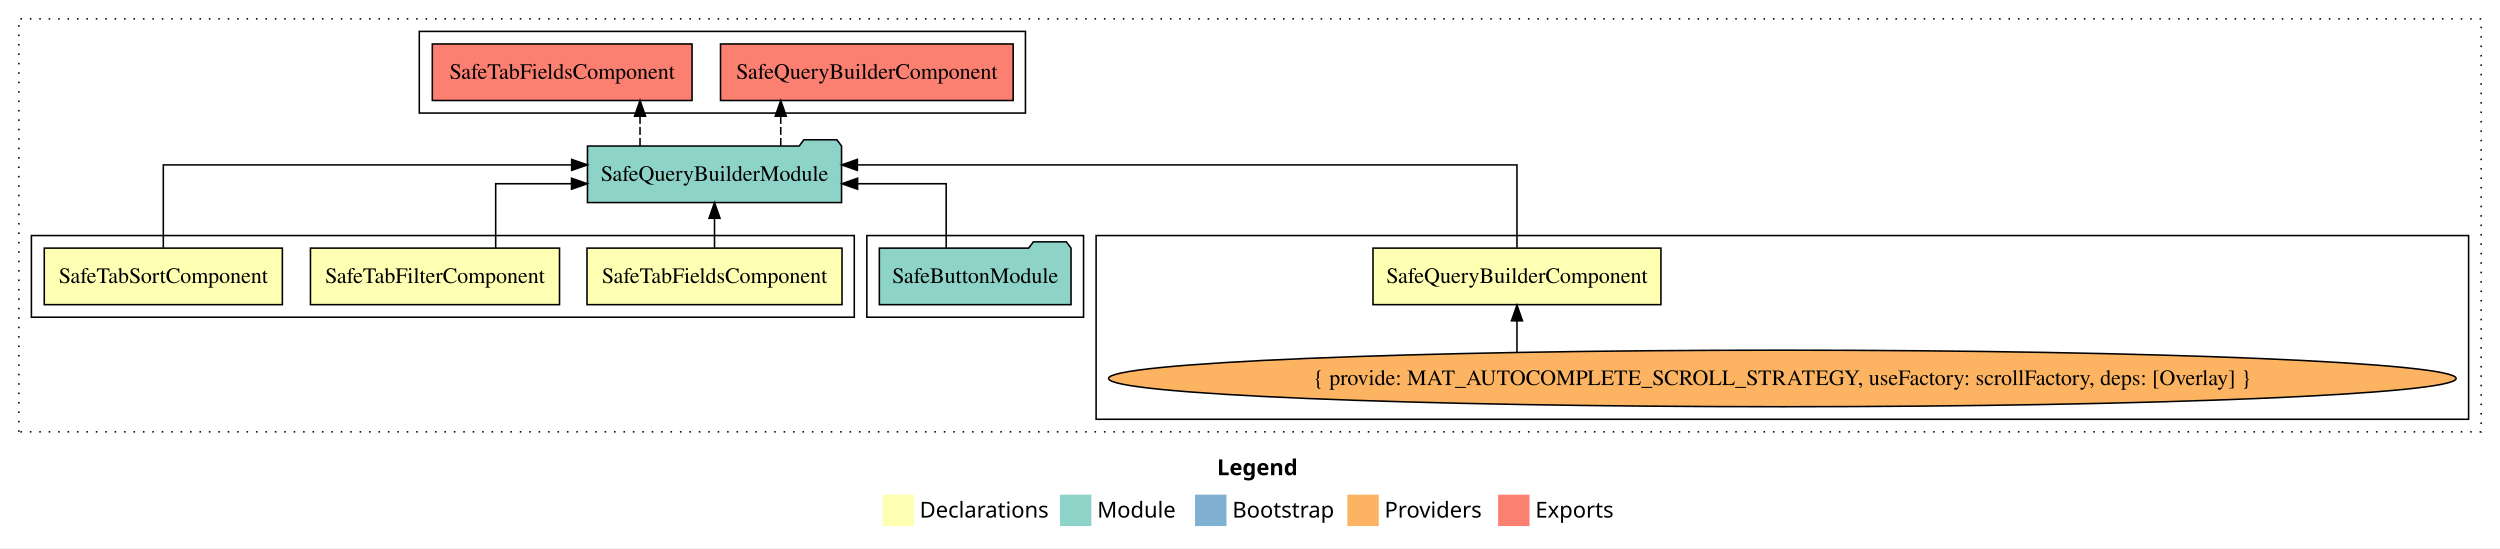
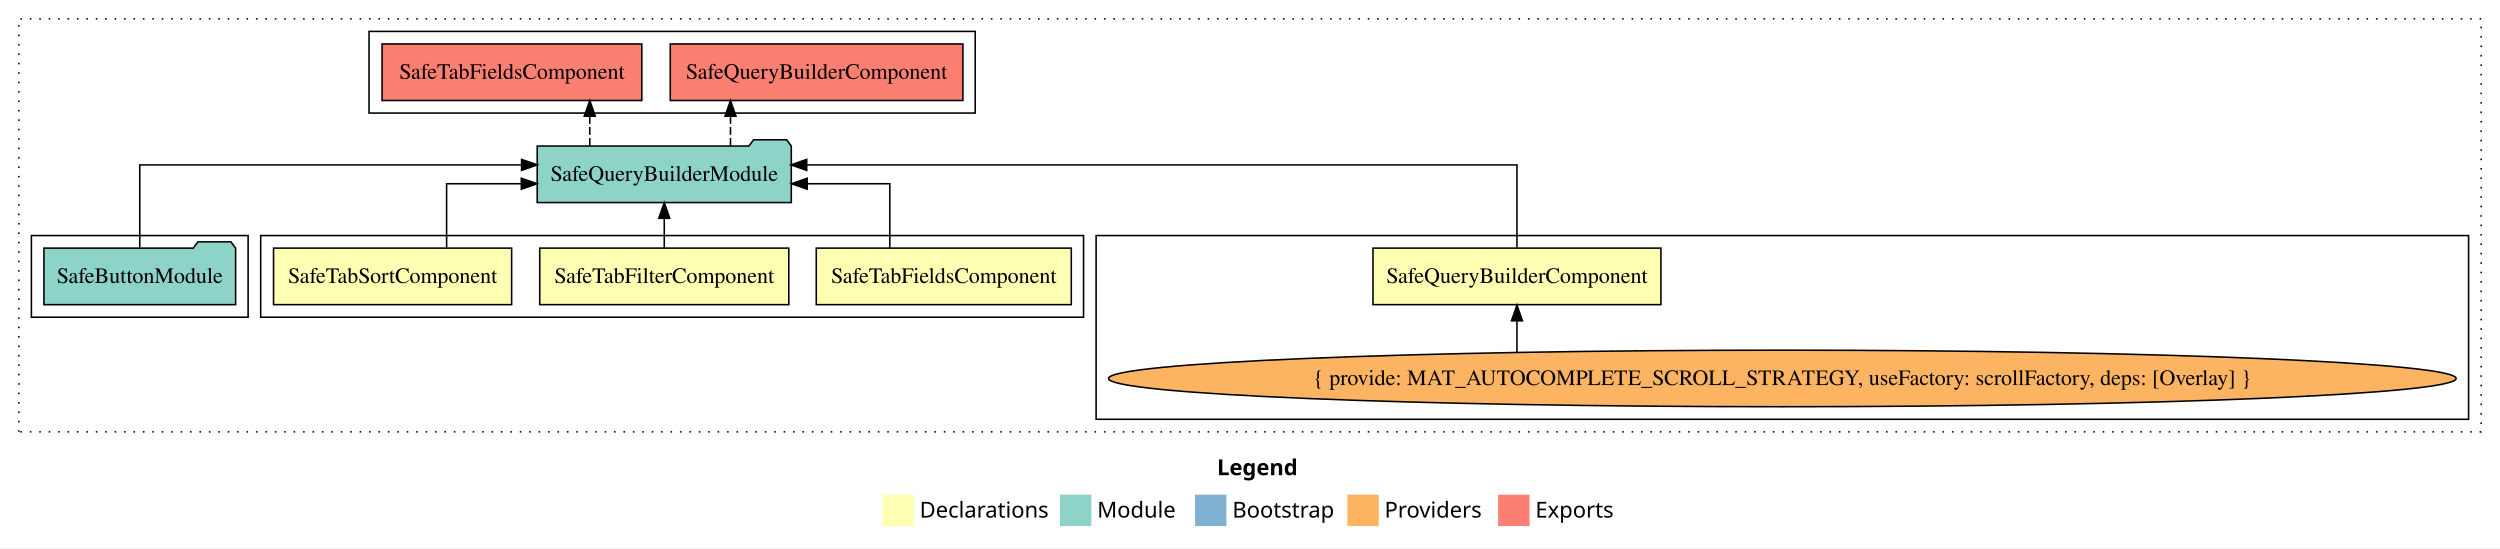
<svg xmlns="http://www.w3.org/2000/svg" width="1592pt" height="349pt" viewBox="0.00 0.00 1592.00 349.00">
  <g id="graph0" class="graph" transform="scale(1 1) rotate(0) translate(4 345)">
    <polygon fill="white" stroke="transparent" points="-4,4 -4,-345 1588,-345 1588,4 -4,4" />
    <text text-anchor="start" x="771.01" y="-42.4" font-family="sans-serif" font-weight="bold" font-size="14.00">Legend</text>
    <polygon fill="#ffffb3" stroke="transparent" points="558,-10 558,-30 578,-30 578,-10 558,-10" />
    <text text-anchor="start" x="581.63" y="-15.4" font-family="sans-serif" font-size="14.00">  Declarations</text>
    <polygon fill="#8dd3c7" stroke="transparent" points="671,-10 671,-30 691,-30 691,-10 671,-10" />
    <text text-anchor="start" x="694.73" y="-15.4" font-family="sans-serif" font-size="14.00">  Module</text>
    <polygon fill="#80b1d3" stroke="transparent" points="757,-10 757,-30 777,-30 777,-10 757,-10" />
    <text text-anchor="start" x="780.78" y="-15.4" font-family="sans-serif" font-size="14.00">  Bootstrap</text>
    <polygon fill="#fdb462" stroke="transparent" points="854,-10 854,-30 874,-30 874,-10 854,-10" />
    <text text-anchor="start" x="877.67" y="-15.4" font-family="sans-serif" font-size="14.00">  Providers</text>
    <polygon fill="#fb8072" stroke="transparent" points="950,-10 950,-30 970,-30 970,-10 950,-10" />
    <text text-anchor="start" x="973.73" y="-15.4" font-family="sans-serif" font-size="14.00">  Exports</text>
    <g id="clust1" class="cluster">
      <polygon fill="none" stroke="black" stroke-dasharray="1,5" points="8,-70 8,-333 1576,-333 1576,-70 8,-70" />
    </g>
    <g id="clust3" class="cluster">
      <polygon fill="none" stroke="black" points="694,-78 694,-195 1568,-195 1568,-78 694,-78" />
    </g>
-     <g id="clust7" class="cluster">
-       <polygon fill="none" stroke="black" points="548,-143 548,-195 686,-195 686,-143 548,-143" />
-     </g>
    <g id="clust2" class="cluster">
-       <polygon fill="none" stroke="black" points="16,-143 16,-195 540,-195 540,-143 16,-143" />
+       <polygon fill="none" stroke="black" points="162,-143 162,-195 686,-195 686,-143 162,-143" />
    </g>
    <g id="clust8" class="cluster">
-       <polygon fill="none" stroke="black" points="263,-273 263,-325 649,-325 649,-273 263,-273" />
+       <polygon fill="none" stroke="black" points="231,-273 231,-325 617,-325 617,-273 231,-273" />
+     </g>
+     <g id="clust7" class="cluster">
+       <polygon fill="none" stroke="black" points="16,-143 16,-195 154,-195 154,-143 16,-143" />
    </g>
    <g id="node1" class="node">
      <polygon fill="#ffffb3" stroke="black" points="1053.68,-187 870.32,-187 870.32,-151 1053.68,-151 1053.68,-187" />
      <text text-anchor="middle" x="962" y="-164.8" font-family="Times,serif" font-size="14.00">SafeQueryBuilderComponent</text>
    </g>
    <g id="node5" class="node">
-       <polygon fill="#8dd3c7" stroke="black" points="531.9,-252 528.9,-256 507.9,-256 504.9,-252 370.1,-252 370.1,-216 531.9,-216 531.9,-252" />
-       <text text-anchor="middle" x="451" y="-229.8" font-family="Times,serif" font-size="14.00">SafeQueryBuilderModule</text>
+       <polygon fill="#8dd3c7" stroke="black" points="499.9,-252 496.9,-256 475.9,-256 472.9,-252 338.1,-252 338.1,-216 499.9,-216 499.9,-252" />
+       <text text-anchor="middle" x="419" y="-229.8" font-family="Times,serif" font-size="14.00">SafeQueryBuilderModule</text>
    </g>
    <g id="edge1" class="edge">
-       <path fill="none" stroke="black" d="M962,-187.28C962,-208.32 962,-240 962,-240 962,-240 541.97,-240 541.97,-240" />
-       <polygon fill="black" stroke="black" points="541.97,-236.5 531.97,-240 541.97,-243.5 541.97,-236.5" />
+       <path fill="none" stroke="black" d="M962,-187.28C962,-208.32 962,-240 962,-240 962,-240 509.71,-240 509.71,-240" />
+       <polygon fill="black" stroke="black" points="509.71,-236.5 499.71,-240 509.71,-243.5 509.71,-236.5" />
    </g>
    <g id="node2" class="node">
-       <polygon fill="#ffffb3" stroke="black" points="532.2,-187 369.8,-187 369.8,-151 532.2,-151 532.2,-187" />
-       <text text-anchor="middle" x="451" y="-164.8" font-family="Times,serif" font-size="14.00">SafeTabFieldsComponent</text>
+       <polygon fill="#ffffb3" stroke="black" points="678.2,-187 515.8,-187 515.8,-151 678.2,-151 678.2,-187" />
+       <text text-anchor="middle" x="597" y="-164.8" font-family="Times,serif" font-size="14.00">SafeTabFieldsComponent</text>
    </g>
    <g id="edge3" class="edge">
-       <path fill="none" stroke="black" d="M451,-187.11C451,-187.11 451,-205.99 451,-205.99" />
-       <polygon fill="black" stroke="black" points="447.5,-205.99 451,-215.99 454.5,-205.99 447.5,-205.99" />
+       <path fill="none" stroke="black" d="M562.62,-187.02C562.62,-204.37 562.62,-228 562.62,-228 562.62,-228 510.04,-228 510.04,-228" />
+       <polygon fill="black" stroke="black" points="510.04,-224.5 500.04,-228 510.04,-231.5 510.04,-224.5" />
    </g>
    <g id="node3" class="node">
-       <polygon fill="#ffffb3" stroke="black" points="352.3,-187 193.7,-187 193.7,-151 352.3,-151 352.3,-187" />
-       <text text-anchor="middle" x="273" y="-164.8" font-family="Times,serif" font-size="14.00">SafeTabFilterComponent</text>
+       <polygon fill="#ffffb3" stroke="black" points="498.3,-187 339.7,-187 339.7,-151 498.3,-151 498.3,-187" />
+       <text text-anchor="middle" x="419" y="-164.8" font-family="Times,serif" font-size="14.00">SafeTabFilterComponent</text>
    </g>
    <g id="edge4" class="edge">
-       <path fill="none" stroke="black" d="M311.65,-187.02C311.65,-204.37 311.65,-228 311.65,-228 311.65,-228 359.94,-228 359.94,-228" />
-       <polygon fill="black" stroke="black" points="359.94,-231.5 369.94,-228 359.94,-224.5 359.94,-231.5" />
+       <path fill="none" stroke="black" d="M419,-187.11C419,-187.11 419,-205.99 419,-205.99" />
+       <polygon fill="black" stroke="black" points="415.5,-205.99 419,-215.99 422.5,-205.99 415.5,-205.99" />
    </g>
    <g id="node4" class="node">
-       <polygon fill="#ffffb3" stroke="black" points="175.81,-187 24.19,-187 24.19,-151 175.81,-151 175.81,-187" />
-       <text text-anchor="middle" x="100" y="-164.8" font-family="Times,serif" font-size="14.00">SafeTabSortComponent</text>
+       <polygon fill="#ffffb3" stroke="black" points="321.81,-187 170.19,-187 170.19,-151 321.81,-151 321.81,-187" />
+       <text text-anchor="middle" x="246" y="-164.8" font-family="Times,serif" font-size="14.00">SafeTabSortComponent</text>
    </g>
    <g id="edge5" class="edge">
-       <path fill="none" stroke="black" d="M100,-187.28C100,-208.32 100,-240 100,-240 100,-240 360.03,-240 360.03,-240" />
-       <polygon fill="black" stroke="black" points="360.03,-243.5 370.03,-240 360.03,-236.5 360.03,-243.5" />
+       <path fill="none" stroke="black" d="M280.4,-187.02C280.4,-204.37 280.4,-228 280.4,-228 280.4,-228 327.98,-228 327.98,-228" />
+       <polygon fill="black" stroke="black" points="327.98,-231.5 337.98,-228 327.98,-224.5 327.98,-231.5" />
    </g>
    <g id="node8" class="node">
-       <polygon fill="#fb8072" stroke="black" points="641.18,-317 454.82,-317 454.82,-281 641.18,-281 641.18,-317" />
-       <text text-anchor="middle" x="548" y="-294.8" font-family="Times,serif" font-size="14.00">SafeQueryBuilderComponent </text>
+       <polygon fill="#fb8072" stroke="black" points="609.18,-317 422.82,-317 422.82,-281 609.18,-281 609.18,-317" />
+       <text text-anchor="middle" x="516" y="-294.8" font-family="Times,serif" font-size="14.00">SafeQueryBuilderComponent </text>
    </g>
    <g id="edge7" class="edge">
-       <path fill="none" stroke="black" stroke-dasharray="5,2" d="M493.18,-252.11C493.18,-252.11 493.18,-270.99 493.18,-270.99" />
-       <polygon fill="black" stroke="black" points="489.68,-270.99 493.18,-280.99 496.68,-270.99 489.68,-270.99" />
+       <path fill="none" stroke="black" stroke-dasharray="5,2" d="M461.18,-252.11C461.18,-252.11 461.18,-270.99 461.18,-270.99" />
+       <polygon fill="black" stroke="black" points="457.68,-270.99 461.18,-280.99 464.68,-270.99 457.68,-270.99" />
    </g>
    <g id="node9" class="node">
-       <polygon fill="#fb8072" stroke="black" points="436.7,-317 271.3,-317 271.3,-281 436.7,-281 436.7,-317" />
-       <text text-anchor="middle" x="354" y="-294.8" font-family="Times,serif" font-size="14.00">SafeTabFieldsComponent </text>
+       <polygon fill="#fb8072" stroke="black" points="404.7,-317 239.3,-317 239.3,-281 404.7,-281 404.7,-317" />
+       <text text-anchor="middle" x="322" y="-294.8" font-family="Times,serif" font-size="14.00">SafeTabFieldsComponent </text>
    </g>
    <g id="edge8" class="edge">
-       <path fill="none" stroke="black" stroke-dasharray="5,2" d="M403.57,-252.11C403.57,-252.11 403.57,-270.99 403.57,-270.99" />
-       <polygon fill="black" stroke="black" points="400.07,-270.99 403.57,-280.99 407.07,-270.99 400.07,-270.99" />
+       <path fill="none" stroke="black" stroke-dasharray="5,2" d="M371.57,-252.11C371.57,-252.11 371.57,-270.99 371.57,-270.99" />
+       <polygon fill="black" stroke="black" points="368.07,-270.99 371.57,-280.99 375.07,-270.99 368.07,-270.99" />
    </g>
    <g id="node6" class="node">
      <ellipse fill="#fdb462" stroke="black" cx="1131" cy="-104" rx="429.07" ry="18" />
      <text text-anchor="middle" x="1131" y="-99.8" font-family="Times,serif" font-size="14.00">{ provide: MAT_AUTOCOMPLETE_SCROLL_STRATEGY, useFactory: scrollFactory, deps: [Overlay] }</text>
    </g>
    <g id="edge2" class="edge">
      <path fill="none" stroke="black" d="M962,-120.74C962,-120.74 962,-140.72 962,-140.72" />
      <polygon fill="black" stroke="black" points="958.5,-140.72 962,-150.72 965.5,-140.72 958.5,-140.72" />
    </g>
    <g id="node7" class="node">
-       <polygon fill="#8dd3c7" stroke="black" points="678.04,-187 675.04,-191 654.04,-191 651.04,-187 555.96,-187 555.96,-151 678.04,-151 678.04,-187" />
-       <text text-anchor="middle" x="617" y="-164.8" font-family="Times,serif" font-size="14.00">SafeButtonModule</text>
+       <polygon fill="#8dd3c7" stroke="black" points="146.04,-187 143.04,-191 122.04,-191 119.04,-187 23.96,-187 23.96,-151 146.04,-151 146.04,-187" />
+       <text text-anchor="middle" x="85" y="-164.8" font-family="Times,serif" font-size="14.00">SafeButtonModule</text>
    </g>
    <g id="edge6" class="edge">
-       <path fill="none" stroke="black" d="M598.53,-187.02C598.53,-204.37 598.53,-228 598.53,-228 598.53,-228 542.1,-228 542.1,-228" />
-       <polygon fill="black" stroke="black" points="542.1,-224.5 532.1,-228 542.1,-231.5 542.1,-224.5" />
+       <path fill="none" stroke="black" d="M85,-187.28C85,-208.32 85,-240 85,-240 85,-240 328.15,-240 328.15,-240" />
+       <polygon fill="black" stroke="black" points="328.15,-243.5 338.15,-240 328.15,-236.5 328.15,-243.5" />
    </g>
  </g>
</svg>
